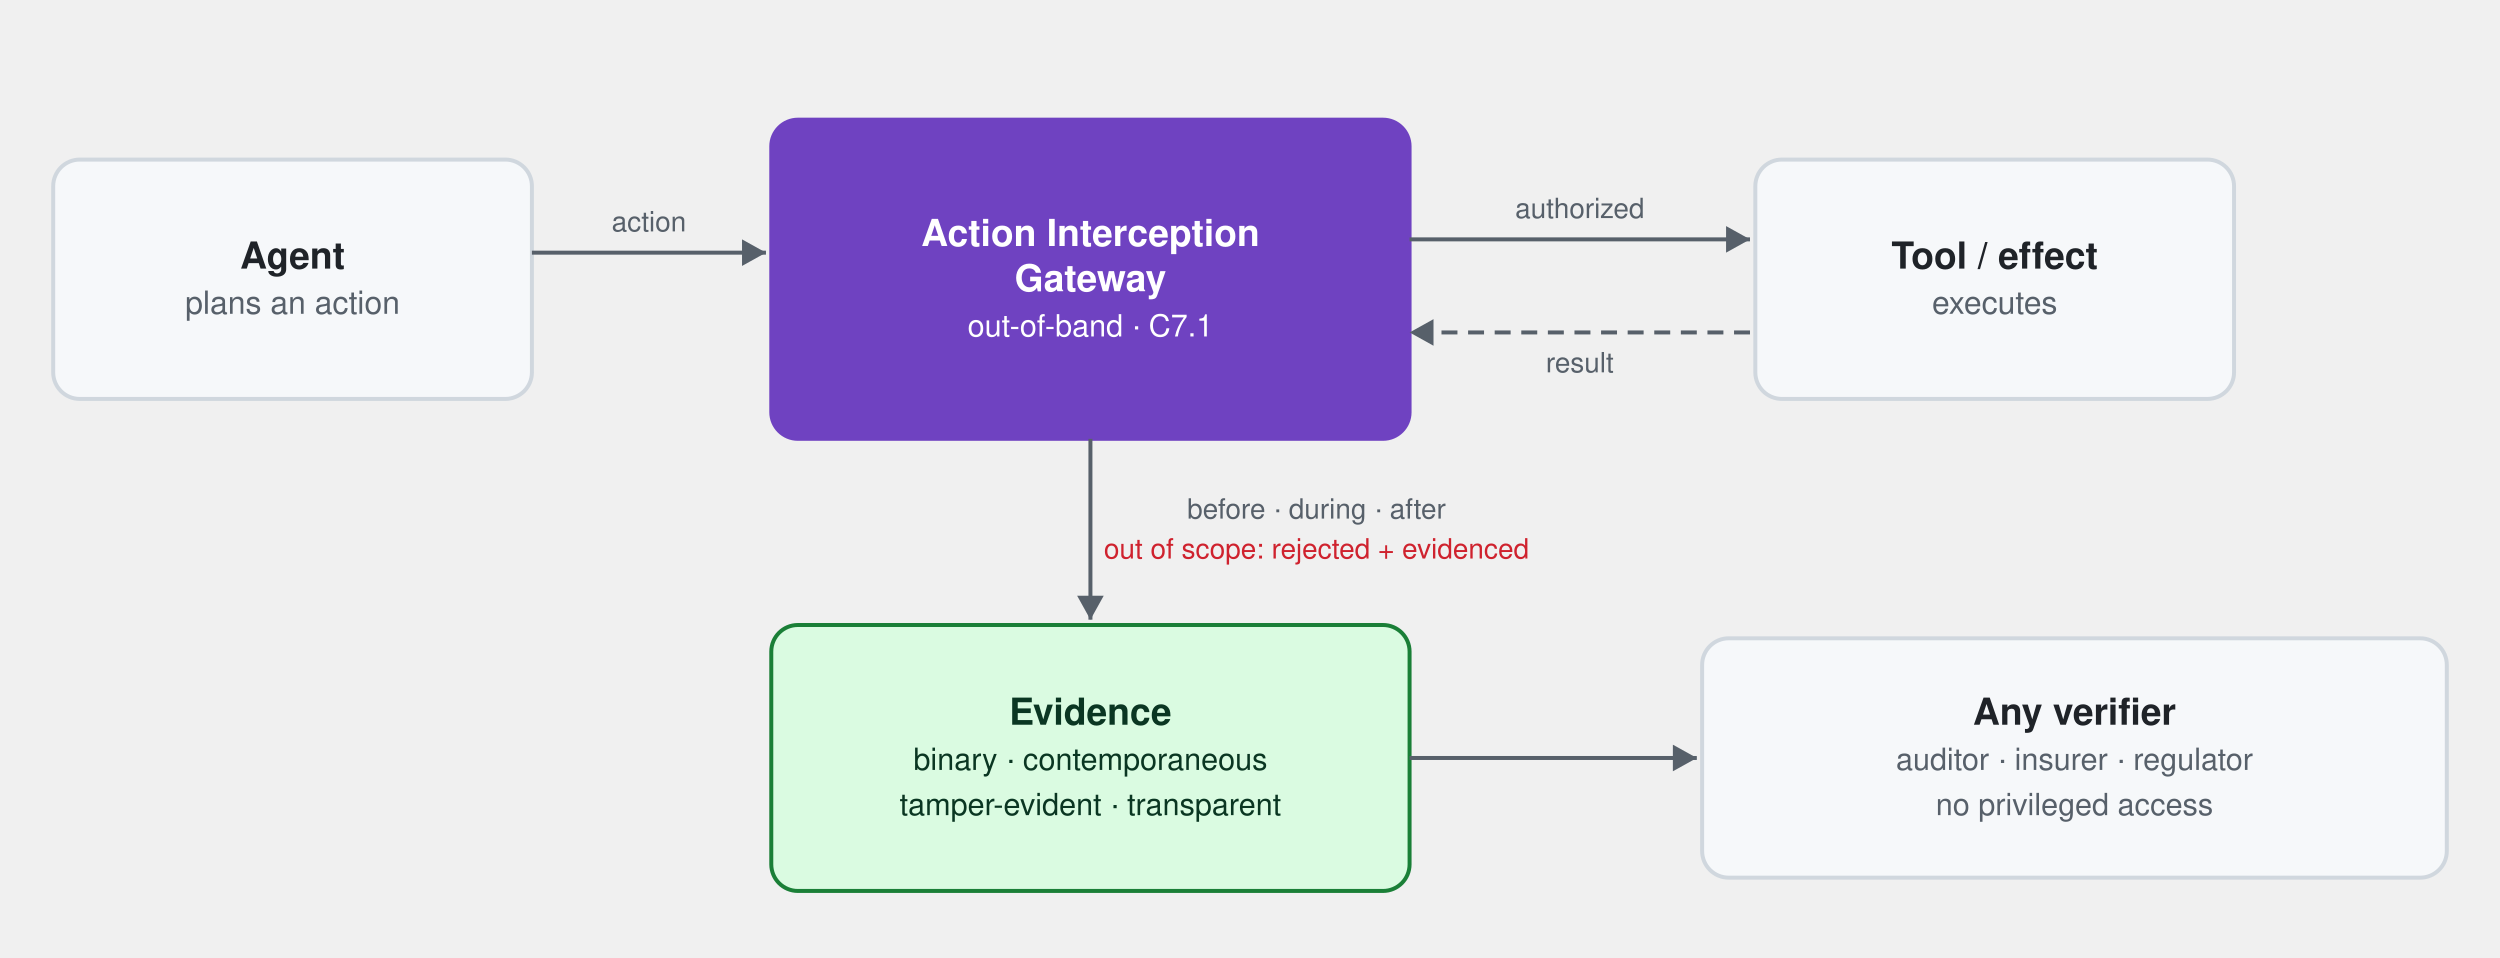
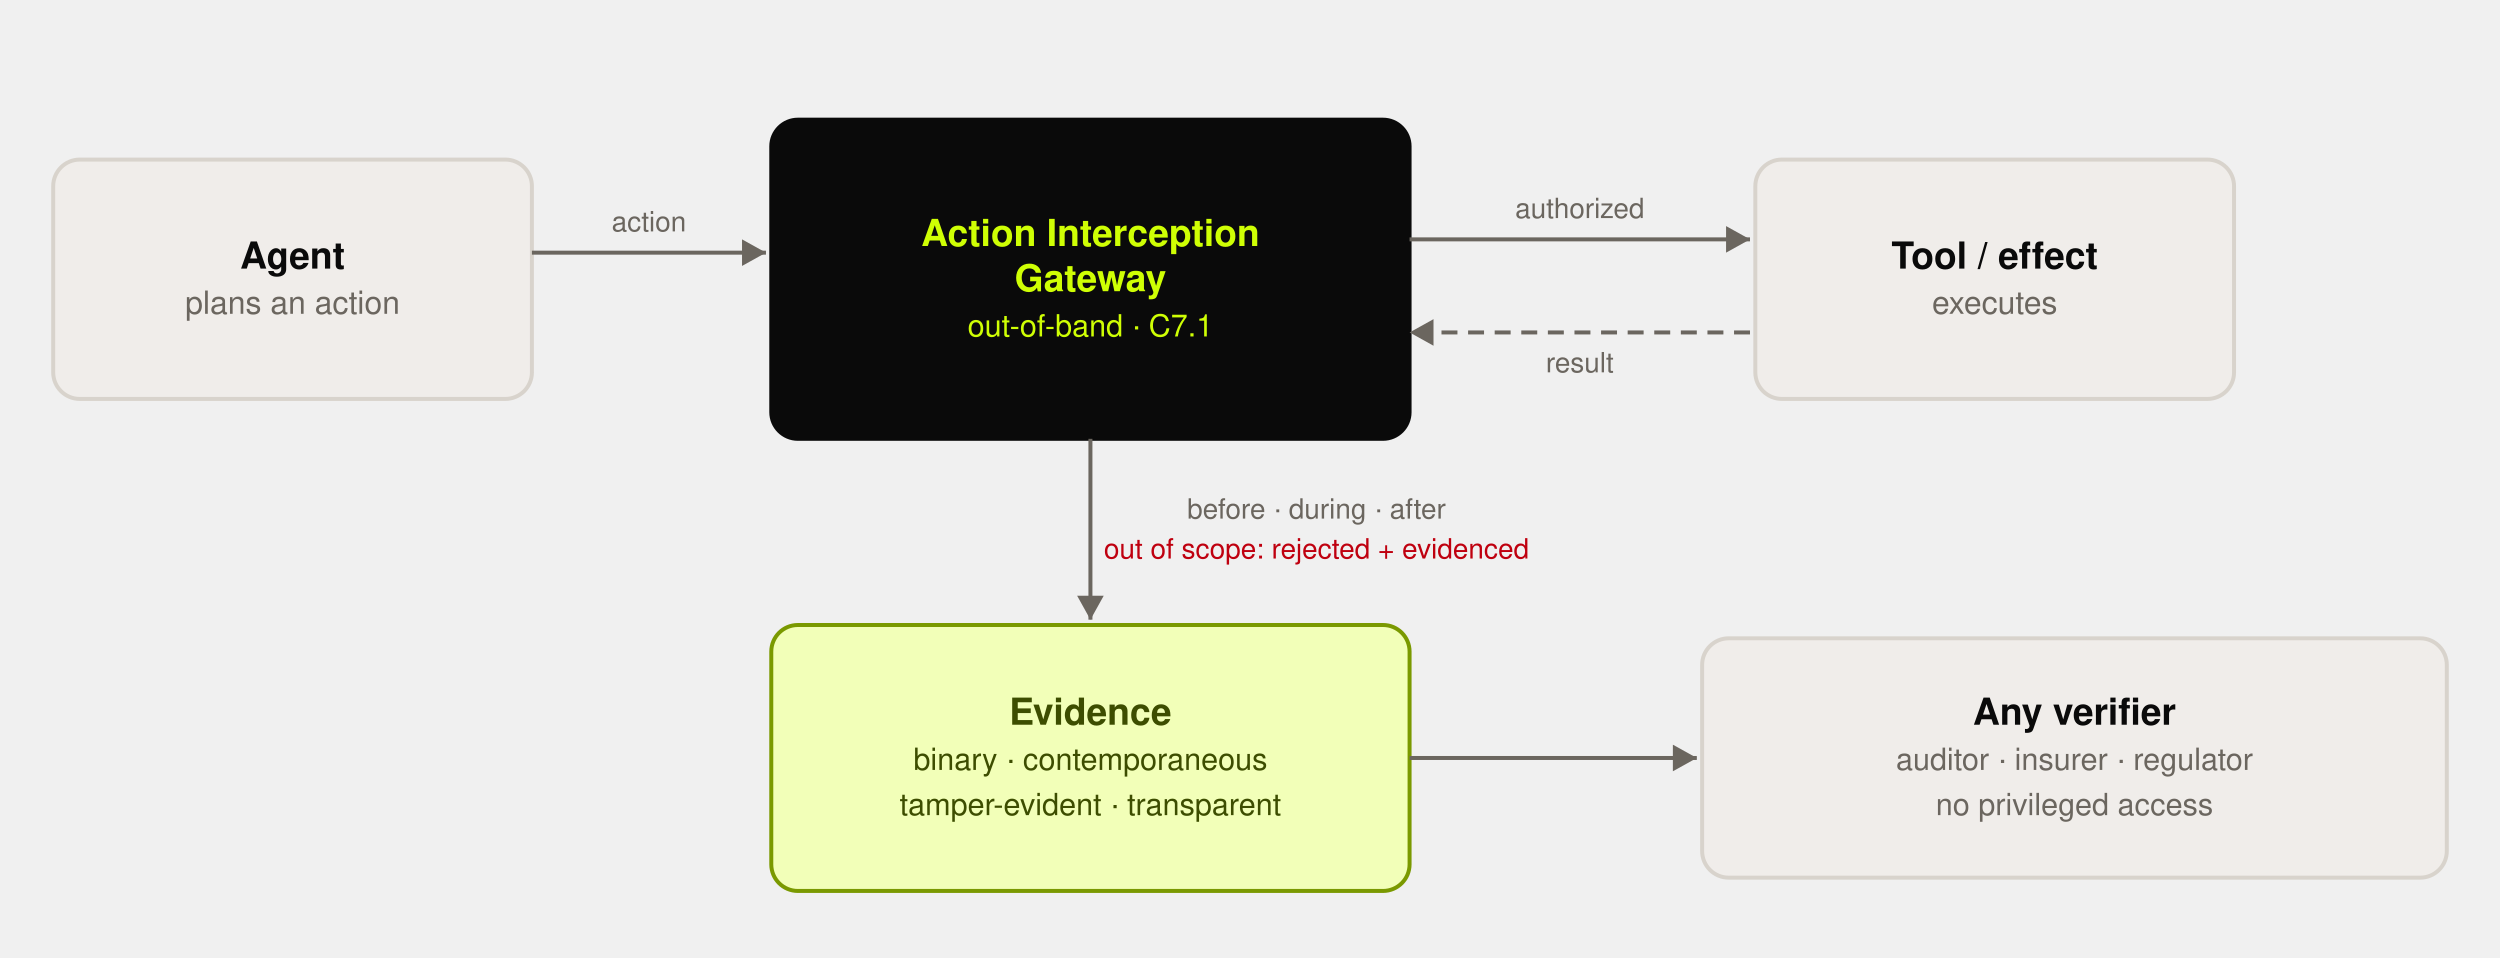
- <svg xmlns="http://www.w3.org/2000/svg" width="940" height="360" viewBox="0 0 940 360" font-family="-apple-system,'Segoe UI',Helvetica,Arial,sans-serif">
-   <rect x="20" y="60" width="180" height="90" rx="10" fill="#f6f8fa" stroke="#d0d7de" stroke-width="1.5" />
-   <text x="110.0" y="101.0" font-size="14" fill="#1f2328" font-weight="600" text-anchor="middle">Agent</text>
-   <text x="110.0" y="118.0" font-size="12" fill="#57606a" text-anchor="middle">plans an action</text>
-   <rect x="290" y="45" width="240" height="120" rx="10" fill="#6f42c1" stroke="#6f42c1" stroke-width="1.5" />
-   <text x="410.0" y="92.5" font-size="14" fill="#ffffff" font-weight="600" text-anchor="middle">Action Interception</text>
-   <text x="410.0" y="109.5" font-size="14" fill="#ffffff" font-weight="600" text-anchor="middle">Gateway</text>
-   <text x="410.0" y="126.5" font-size="11.5" fill="#ffffff" text-anchor="middle">out-of-band · C7.1</text>
-   <rect x="660" y="60" width="180" height="90" rx="10" fill="#f6f8fa" stroke="#d0d7de" stroke-width="1.5" />
-   <text x="750.0" y="101.0" font-size="14" fill="#1f2328" font-weight="600" text-anchor="middle">Tool / effect</text>
-   <text x="750.0" y="118.0" font-size="12" fill="#57606a" text-anchor="middle">executes</text>
-   <rect x="290" y="235" width="240" height="100" rx="10" fill="#dafbe1" stroke="#1a7f37" stroke-width="1.5" />
-   <text x="410.0" y="272.5" font-size="14" fill="#0a3622" font-weight="600" text-anchor="middle">Evidence</text>
-   <text x="410.0" y="289.5" font-size="11.5" fill="#0a3622" text-anchor="middle">binary · contemporaneous</text>
-   <text x="410.0" y="306.5" font-size="11.5" fill="#0a3622" text-anchor="middle">tamper-evident · transparent</text>
-   <rect x="640" y="240" width="280" height="90" rx="10" fill="#f6f8fa" stroke="#d0d7de" stroke-width="1.5" />
-   <text x="780.0" y="272.5" font-size="14" fill="#1f2328" font-weight="600" text-anchor="middle">Any verifier</text>
-   <text x="780.0" y="289.5" font-size="11.5" fill="#57606a" text-anchor="middle">auditor · insurer · regulator</text>
-   <text x="780.0" y="306.5" font-size="11.5" fill="#57606a" text-anchor="middle">no privileged access</text>
-   <line x1="200" y1="95" x2="288" y2="95" stroke="#57606a" stroke-width="1.5" />
-   <polygon points="288,95 279,90 279,100" fill="#57606a" />
-   <text x="244" y="87" font-size="10.5" fill="#57606a" text-anchor="middle">action</text>
-   <line x1="530" y1="90" x2="658" y2="90" stroke="#57606a" stroke-width="1.5" />
-   <polygon points="658,90 649,85 649,95" fill="#57606a" />
-   <text x="594" y="82" font-size="10.5" fill="#57606a" text-anchor="middle">authorized</text>
-   <line x1="658" y1="125" x2="530" y2="125" stroke="#57606a" stroke-width="1.5" stroke-dasharray="6 4" />
-   <polygon points="530,125 539,120 539,130" fill="#57606a" />
-   <text x="594" y="140" font-size="10.5" fill="#57606a" text-anchor="middle">result</text>
-   <line x1="410" y1="165" x2="410" y2="233" stroke="#57606a" stroke-width="1.5" />
-   <polygon points="410,233 405,224 415,224" fill="#57606a" />
-   <text x="495" y="195" font-size="10.5" fill="#57606a" text-anchor="middle">before · during · after</text>
-   <text x="495" y="210" font-size="10.5" fill="#cf222e" text-anchor="middle">out of scope: rejected + evidenced</text>
-   <line x1="530" y1="285" x2="638" y2="285" stroke="#57606a" stroke-width="1.5" />
-   <polygon points="638,285 629,280 629,290" fill="#57606a" />
+ <svg xmlns="http://www.w3.org/2000/svg" width="940" height="360" viewBox="0 0 940 360" font-family="Montserrat,'Source Sans 3',-apple-system,'Segoe UI',Helvetica,Arial,sans-serif">
+   <rect x="20" y="60" width="180" height="90" rx="10" fill="#f0edea" stroke="#d8d3cc" stroke-width="1.5" />
+   <text x="110.0" y="101.0" font-size="14" fill="#0a0a0a" font-weight="600" text-anchor="middle">Agent</text>
+   <text x="110.0" y="118.0" font-size="12" fill="#6b665f" text-anchor="middle">plans an action</text>
+   <rect x="290" y="45" width="240" height="120" rx="10" fill="#0a0a0a" stroke="#0a0a0a" stroke-width="1.5" />
+   <text x="410.0" y="92.5" font-size="14" fill="#cfff04" font-weight="600" text-anchor="middle">Action Interception</text>
+   <text x="410.0" y="109.5" font-size="14" fill="#cfff04" font-weight="600" text-anchor="middle">Gateway</text>
+   <text x="410.0" y="126.5" font-size="11.5" fill="#cfff04" text-anchor="middle">out-of-band · C7.1</text>
+   <rect x="660" y="60" width="180" height="90" rx="10" fill="#f0edea" stroke="#d8d3cc" stroke-width="1.5" />
+   <text x="750.0" y="101.0" font-size="14" fill="#0a0a0a" font-weight="600" text-anchor="middle">Tool / effect</text>
+   <text x="750.0" y="118.0" font-size="12" fill="#6b665f" text-anchor="middle">executes</text>
+   <rect x="290" y="235" width="240" height="100" rx="10" fill="#f2ffb8" stroke="#7a9900" stroke-width="1.5" />
+   <text x="410.0" y="272.5" font-size="14" fill="#3d4d00" font-weight="600" text-anchor="middle">Evidence</text>
+   <text x="410.0" y="289.5" font-size="11.5" fill="#3d4d00" text-anchor="middle">binary · contemporaneous</text>
+   <text x="410.0" y="306.5" font-size="11.5" fill="#3d4d00" text-anchor="middle">tamper-evident · transparent</text>
+   <rect x="640" y="240" width="280" height="90" rx="10" fill="#f0edea" stroke="#d8d3cc" stroke-width="1.5" />
+   <text x="780.0" y="272.5" font-size="14" fill="#0a0a0a" font-weight="600" text-anchor="middle">Any verifier</text>
+   <text x="780.0" y="289.5" font-size="11.5" fill="#6b665f" text-anchor="middle">auditor · insurer · regulator</text>
+   <text x="780.0" y="306.5" font-size="11.5" fill="#6b665f" text-anchor="middle">no privileged access</text>
+   <line x1="200" y1="95" x2="288" y2="95" stroke="#6b665f" stroke-width="1.5" />
+   <polygon points="288,95 279,90 279,100" fill="#6b665f" />
+   <text x="244" y="87" font-size="10.5" fill="#6b665f" text-anchor="middle">action</text>
+   <line x1="530" y1="90" x2="658" y2="90" stroke="#6b665f" stroke-width="1.5" />
+   <polygon points="658,90 649,85 649,95" fill="#6b665f" />
+   <text x="594" y="82" font-size="10.5" fill="#6b665f" text-anchor="middle">authorized</text>
+   <line x1="658" y1="125" x2="530" y2="125" stroke="#6b665f" stroke-width="1.5" stroke-dasharray="6 4" />
+   <polygon points="530,125 539,120 539,130" fill="#6b665f" />
+   <text x="594" y="140" font-size="10.5" fill="#6b665f" text-anchor="middle">result</text>
+   <line x1="410" y1="165" x2="410" y2="233" stroke="#6b665f" stroke-width="1.5" />
+   <polygon points="410,233 405,224 415,224" fill="#6b665f" />
+   <text x="495" y="195" font-size="10.5" fill="#6b665f" text-anchor="middle">before · during · after</text>
+   <text x="495" y="210" font-size="10.5" fill="#bf000f" text-anchor="middle">out of scope: rejected + evidenced</text>
+   <line x1="530" y1="285" x2="638" y2="285" stroke="#6b665f" stroke-width="1.5" />
+   <polygon points="638,285 629,280 629,290" fill="#6b665f" />
</svg>
